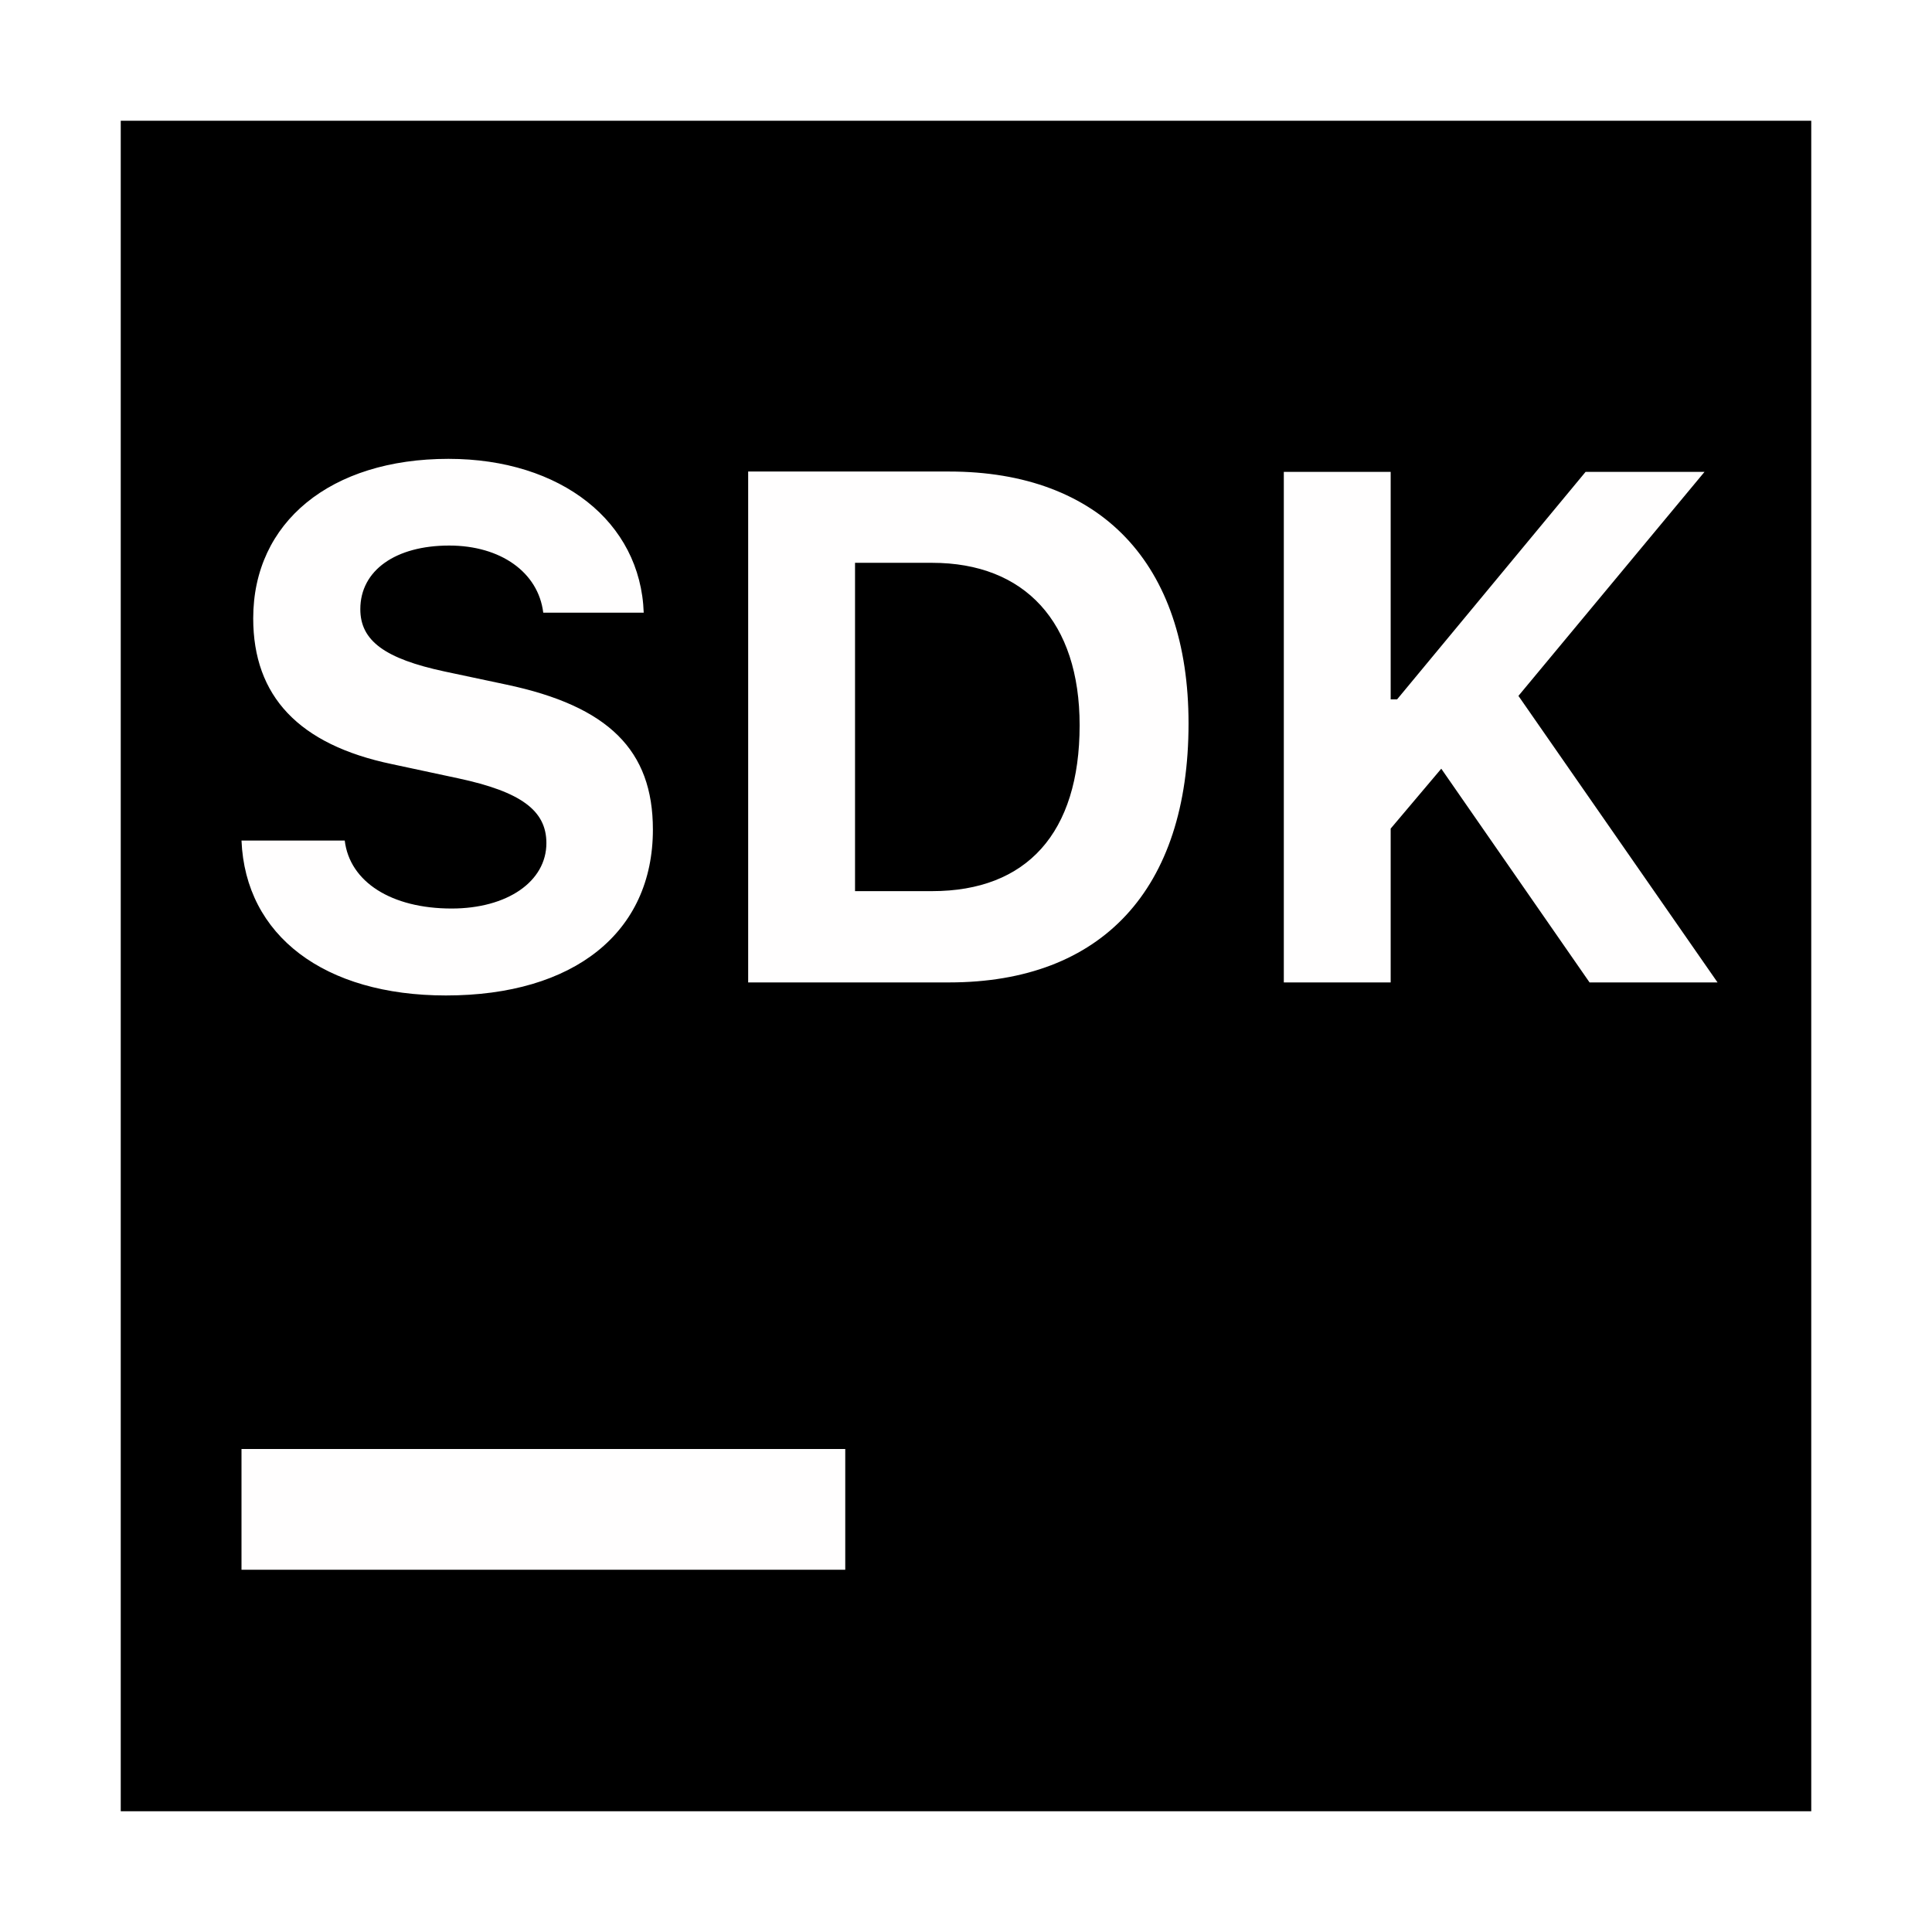
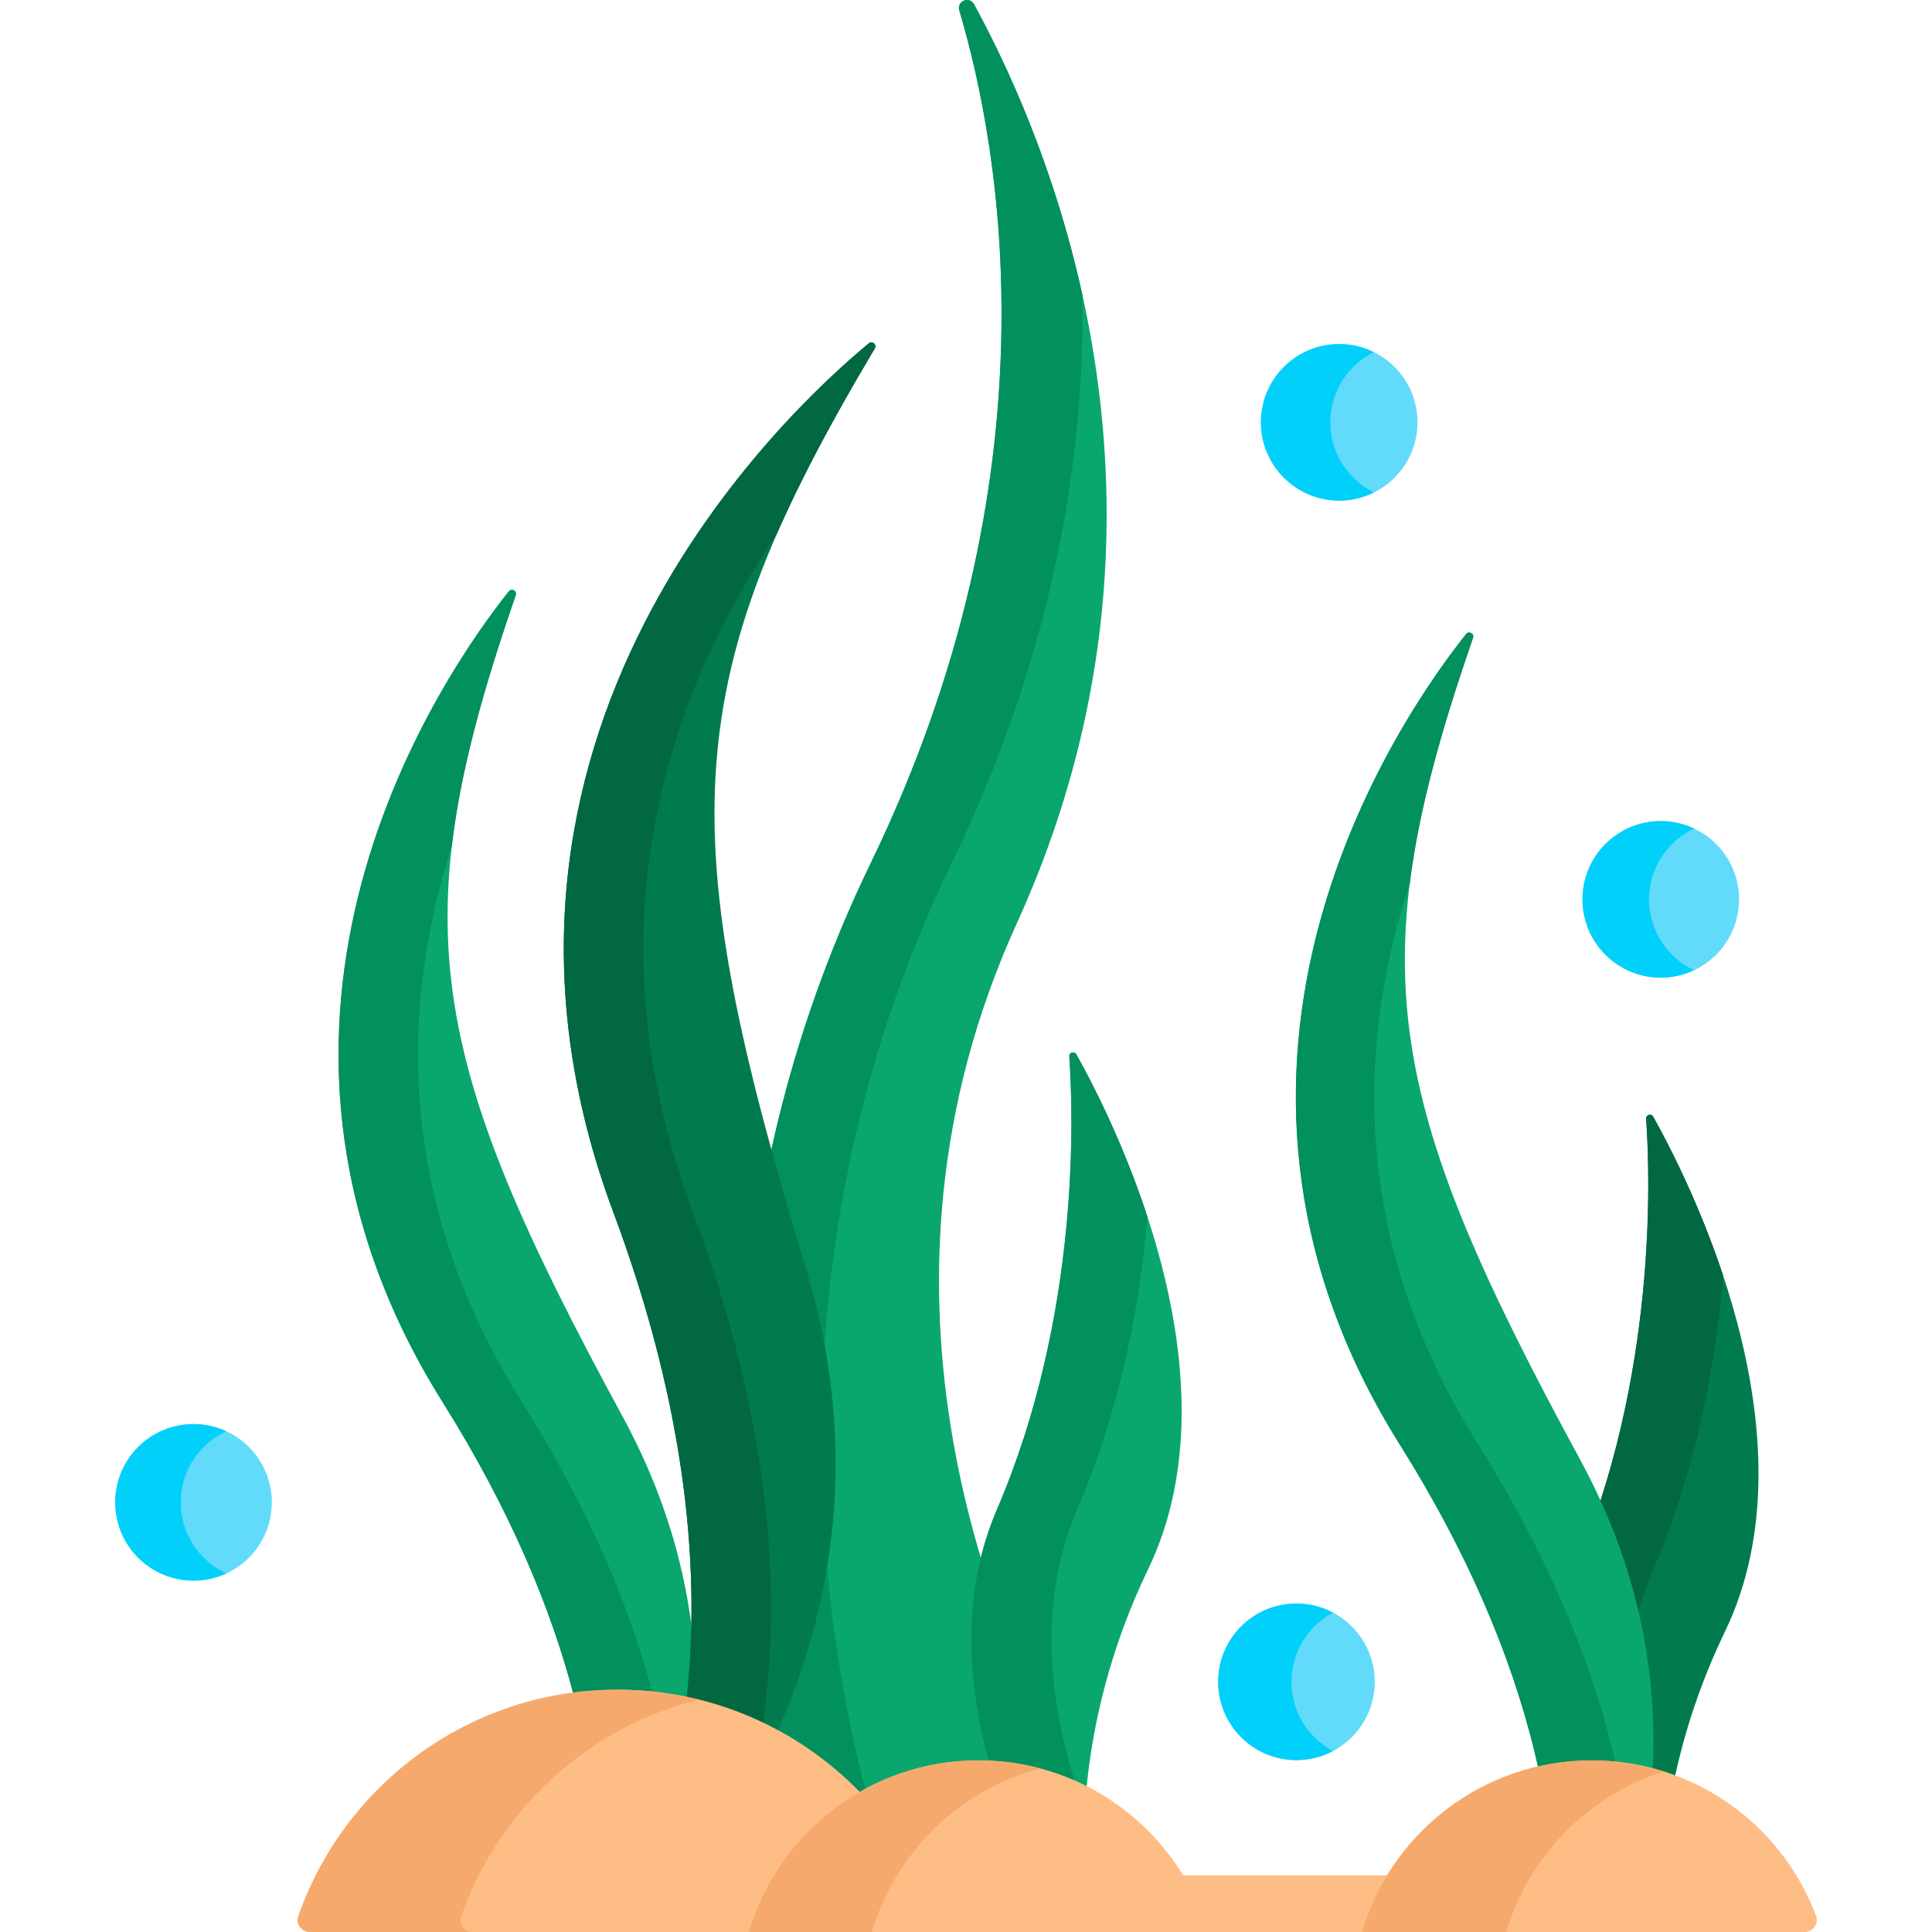
- <svg xmlns="http://www.w3.org/2000/svg" width="16" height="16" viewBox="0 0 16 16">
-   <g fill="none" transform="translate(1 1)">
-     <rect width="14" height="14" fill="#000" />
-     <rect width="5" height="1" x="1" y="11" fill="#FFFEFE" />
-     <path fill="#FFFEFE" d="M1,5.961 L1.855,5.961 C1.896,6.304 2.242,6.524 2.74,6.524 C3.2,6.524 3.525,6.301 3.525,5.982 C3.525,5.712 3.314,5.557 2.796,5.446 L2.245,5.328 C1.475,5.167 1.097,4.766 1.097,4.121 C1.097,3.324 1.738,2.8 2.714,2.8 C3.646,2.8 4.305,3.321 4.331,4.074 L3.499,4.074 C3.458,3.74 3.147,3.518 2.72,3.518 C2.277,3.518 1.984,3.723 1.984,4.045 C1.984,4.306 2.187,4.455 2.682,4.561 L3.191,4.669 C4.041,4.848 4.407,5.214 4.407,5.87 C4.407,6.723 3.754,7.244 2.693,7.244 C1.686,7.244 1.032,6.749 1,5.961 Z M5.196,2.905 L6.86,2.905 C8.117,2.905 8.843,3.667 8.843,4.991 C8.843,6.365 8.126,7.136 6.86,7.136 L5.196,7.136 L5.196,2.905 Z M6.081,3.661 L6.081,6.38 L6.719,6.38 C7.502,6.38 7.941,5.9 7.941,5.006 C7.941,4.151 7.487,3.661 6.719,3.661 L6.081,3.661 Z M10.517,7.136 L9.632,7.136 L9.632,2.908 L10.517,2.908 L10.517,4.792 L10.57,4.792 L12.131,2.908 L13.116,2.908 L11.575,4.763 L13.224,7.136 L12.164,7.136 L10.936,5.366 L10.517,5.862 L10.517,7.136 Z" />
+ <svg xmlns="http://www.w3.org/2000/svg" id="Capa_1" enable-background="new 0 0 16 16" height="16" viewBox="0 0 512 512" width="16">
+   <g>
+     <g>
+       <path d="m421.825 467.515c7.609 0 15.01 1.417 21.904 4.021 2.618-12.301 6.833-25.517 13.397-39.131 24.977-51.805-9.606-119.707-19.016-136.479-.522-.931-1.942-.505-1.866.56 1.094 15.447 2.864 68.781-19.133 119.97-7.33 17.056-8.059 35.016-5.423 51.902 3.317-.554 6.704-.843 10.137-.843z" fill="#017b4e" />
+       <path d="m421.825 467.515c3.632 0 7.215.332 10.721.95-2.656-16.918-1.939-34.917 5.406-52.009 11.868-27.618 16.817-55.858 18.687-78.438-6.498-19.576-14.652-35.177-18.529-42.091-.522-.931-1.941-.504-1.866.56 1.094 15.448 2.863 68.781-19.133 119.969-7.33 17.057-8.059 35.016-5.423 51.902 3.317-.554 6.704-.843 10.137-.843z" fill="#026841" />
+       <path d="m217.182 466.77c3.765 2.859 7.285 6.023 10.537 9.437 9.396-5.543 20.26-8.693 31.616-8.693 9.302 0 18.239 2.02 26.327 5.769-21.725-38.448-61.173-129.836-16.196-228.577 49.549-108.78 9.696-204.977-11.336-243.58-1.223-2.244-4.64-.837-3.912 1.612 11.028 37.086 26.39 123.125-23.474 226.019-44.854 92.556-36.79 181.28-26.566 229.812 4.522 2.336 8.872 5.065 13.004 8.201z" fill="#09a76d" />
+       <path d="m217.182 466.77c3.765 2.859 7.285 6.023 10.537 9.437.605-.357 1.215-.703 1.832-1.04-11.219-42.453-27.966-141.993 22.636-246.409 27.783-57.329 35.312-109.42 34.63-150.733-7.432-33.72-19.755-60.504-28.686-76.898-1.223-2.244-4.64-.837-3.912 1.612 11.029 37.086 26.39 123.125-23.474 226.019-44.854 92.556-36.79 181.28-26.566 229.812 4.521 2.335 8.871 5.064 13.003 8.2z" fill="#02905d" />
+       <path d="m152.123 449.555c3.794-.499 7.646-.77 11.545-.77 7.104 0 14.072.835 20.813 2.451.149-23.455-5.01-49.202-19.437-75.748-52.406-96.431-58.354-131.168-28.367-217.755.391-1.129-1.082-1.96-1.828-1.026-16.802 21.067-81.35 113.157-17.519 214.921 18.016 28.722 28.783 54.856 34.793 77.927z" fill="#09a76d" />
+       <path d="m152.123 449.555c3.794-.499 7.646-.77 11.545-.77 3.171 0 6.311.181 9.42.507-6.023-23.007-16.779-49.052-34.725-77.663-34.643-55.231-31.467-107.606-18.636-147.329 2.278-19.589 8.02-40.777 16.951-66.566.391-1.129-1.082-1.96-1.827-1.026-16.802 21.067-81.35 113.157-17.519 214.921 18.014 28.721 28.781 54.855 34.791 77.926z" fill="#02905d" />
+       <path d="m407.803 469.143c4.54-1.06 9.236-1.629 14.022-1.629 5.53 0 10.95.749 16.146 2.155 1.317-25.32-3.33-53.612-19.232-82.873-52.406-96.431-58.354-131.168-28.367-217.755.391-1.129-1.082-1.96-1.827-1.026-16.802 21.067-81.35 113.157-17.519 214.921 20.206 32.214 31.293 61.173 36.777 86.207z" fill="#09a76d" />
+       <path d="m407.803 469.143c4.54-1.06 9.236-1.629 14.022-1.629 2.171 0 4.322.124 6.452.349-5.579-24.74-16.628-53.26-36.49-84.927-35.035-55.855-31.392-108.791-18.2-148.673 2.38-19.216 8.057-40.021 16.785-65.222.391-1.129-1.082-1.96-1.828-1.026-16.802 21.067-81.35 113.157-17.519 214.921 20.207 32.214 31.294 61.173 36.778 86.207z" fill="#02905d" />
+       <path d="m181.916 450.658c8.334 1.736 16.336 4.675 23.837 8.744 14.612-32.573 22.613-74.527 7.82-123.256-35.485-116.893-34.089-155.925 18.267-243.806.61-1.025-.664-2.132-1.583-1.373-22.097 18.256-114.721 104.328-67.72 230.293 19.839 53.166 23.093 96.259 19.379 129.398z" fill="#017b4e" />
+       <path d="m181.916 450.658c6.994 1.457 13.757 3.756 20.185 6.863 4.982-33.972 2.765-79.333-18.477-136.261-28.714-76.952-5.318-139.012 22.273-179.822 6.578-15.036 15.182-31.034 25.944-49.098.61-1.025-.664-2.132-1.583-1.373-22.097 18.256-114.721 104.328-67.72 230.292 19.838 53.167 23.092 96.26 19.378 129.399z" fill="#026841" />
+       <path d="m225.922 477.306 1.921-2.426c-16.275-16.708-39.005-27.094-64.175-27.094-39.112 0-72.354 25.059-84.592 59.992-.723 2.064.839 4.222 3.026 4.222h116.348l1.781-2.249c4.68-13.64 13.926-24.967 25.691-32.445z" fill="#ffbd86" />
+       <path d="m287.875 474.36c1.656-17.237 6.211-37.382 16.379-58.472 24.977-51.805-9.606-119.707-19.016-136.479-.522-.931-1.942-.505-1.866.56 1.094 15.447 2.864 68.781-19.133 119.97-9.664 22.49-7.862 46.55-1.985 67.649 9.099.416 17.797 2.759 25.621 6.772z" fill="#09a76d" />
+       <path d="m285.127 473.037c-7.101-22.34-10.149-48.646.358-73.097 11.698-27.221 16.672-55.046 18.603-77.46-6.549-20.034-14.909-36.04-18.851-43.068-.522-.931-1.941-.504-1.866.56 1.094 15.449 2.863 68.781-19.133 119.968-9.665 22.49-7.862 46.55-1.986 67.649 8.05.367 15.783 2.242 22.875 5.448z" fill="#02905d" />
+       <path d="m313.551 497c-11.143-18.275-31.245-30.485-54.216-30.485-28.808 0-53.12 19.193-60.884 45.485h162.49l6.667-15z" fill="#ffbd86" />
+       <g>
+         <path d="m122.255 507.778c9.908-28.281 33.585-50.086 62.995-57.366-6.913-1.71-14.14-2.626-21.582-2.626-39.112 0-72.354 25.059-84.592 59.993-.723 2.064.839 4.222 3.026 4.222h43.179c-2.186-.001-3.749-2.159-3.026-4.223z" fill="#f6a96c" />
+       </g>
+       <g>
+         <path d="m275.644 468.641c-5.205-1.381-10.669-2.126-16.309-2.126-28.808 0-53.12 19.193-60.884 45.485h32.618c6.244-21.144 23.194-37.688 44.575-43.359z" fill="#f6a96c" />
+       </g>
+       <g>
+         <path d="m478.269 512c2.242 0 3.773-2.246 2.984-4.344-9.042-24.035-32.231-41.141-59.428-41.141-28.808 0-53.12 19.193-60.884 45.485z" fill="#ffbd86" />
+       </g>
+       <g>
+         <path d="m440.968 469.459c-6.041-1.909-12.47-2.944-19.143-2.944-28.808 0-53.12 19.193-60.884 45.485h38.263c5.968-20.208 21.717-36.211 41.764-42.541z" fill="#f6a96c" />
+       </g>
+     </g>
+     <g>
+       <circle cx="51.287" cy="398.143" fill="#62dbfb" r="20.75" />
+     </g>
+     <g>
+       <path d="m47.903 398.143c0-8.355 4.949-15.538 12.067-18.827-2.644-1.222-5.579-1.923-8.683-1.923-11.46 0-20.75 9.29-20.75 20.75s9.29 20.75 20.75 20.75c3.105 0 6.039-.701 8.683-1.923-7.117-3.289-12.067-10.472-12.067-18.827z" fill="#01d0fb" />
+     </g>
+     <g>
+       <circle cx="343.574" cy="445.699" fill="#62dbfb" r="20.75" />
+     </g>
+     <g>
+       <path d="m342.243 445.699c0-7.95 4.476-14.848 11.04-18.333-2.898-1.538-6.2-2.417-9.709-2.417-11.46 0-20.75 9.29-20.75 20.75s9.29 20.75 20.75 20.75c3.51 0 6.811-.879 9.709-2.417-6.564-3.484-11.04-10.382-11.04-18.333z" fill="#01d0fb" />
+     </g>
+     <g>
+       <circle cx="440.119" cy="238.341" fill="#62dbfb" r="20.75" />
+     </g>
+     <g>
+       <path d="m437.02 238.341c0-8.299 4.884-15.44 11.925-18.759-2.681-1.264-5.665-1.991-8.825-1.991-11.46 0-20.75 9.29-20.75 20.75s9.29 20.75 20.75 20.75c3.16 0 6.144-.727 8.825-1.991-7.041-3.319-11.925-10.46-11.925-18.759z" fill="#01d0fb" />
+     </g>
+     <g>
+       <circle cx="354.906" cy="111.921" fill="#62dbfb" r="20.75" />
+     </g>
+     <g>
+       <path d="m352.545 111.921c0-8.154 4.714-15.189 11.555-18.581-2.774-1.376-5.888-2.169-9.194-2.169-11.46 0-20.75 9.29-20.75 20.75s9.29 20.75 20.75 20.75c3.306 0 6.42-.793 9.194-2.169-6.841-3.393-11.555-10.428-11.555-18.581z" fill="#01d0fb" />
+     </g>
  </g>
</svg>
